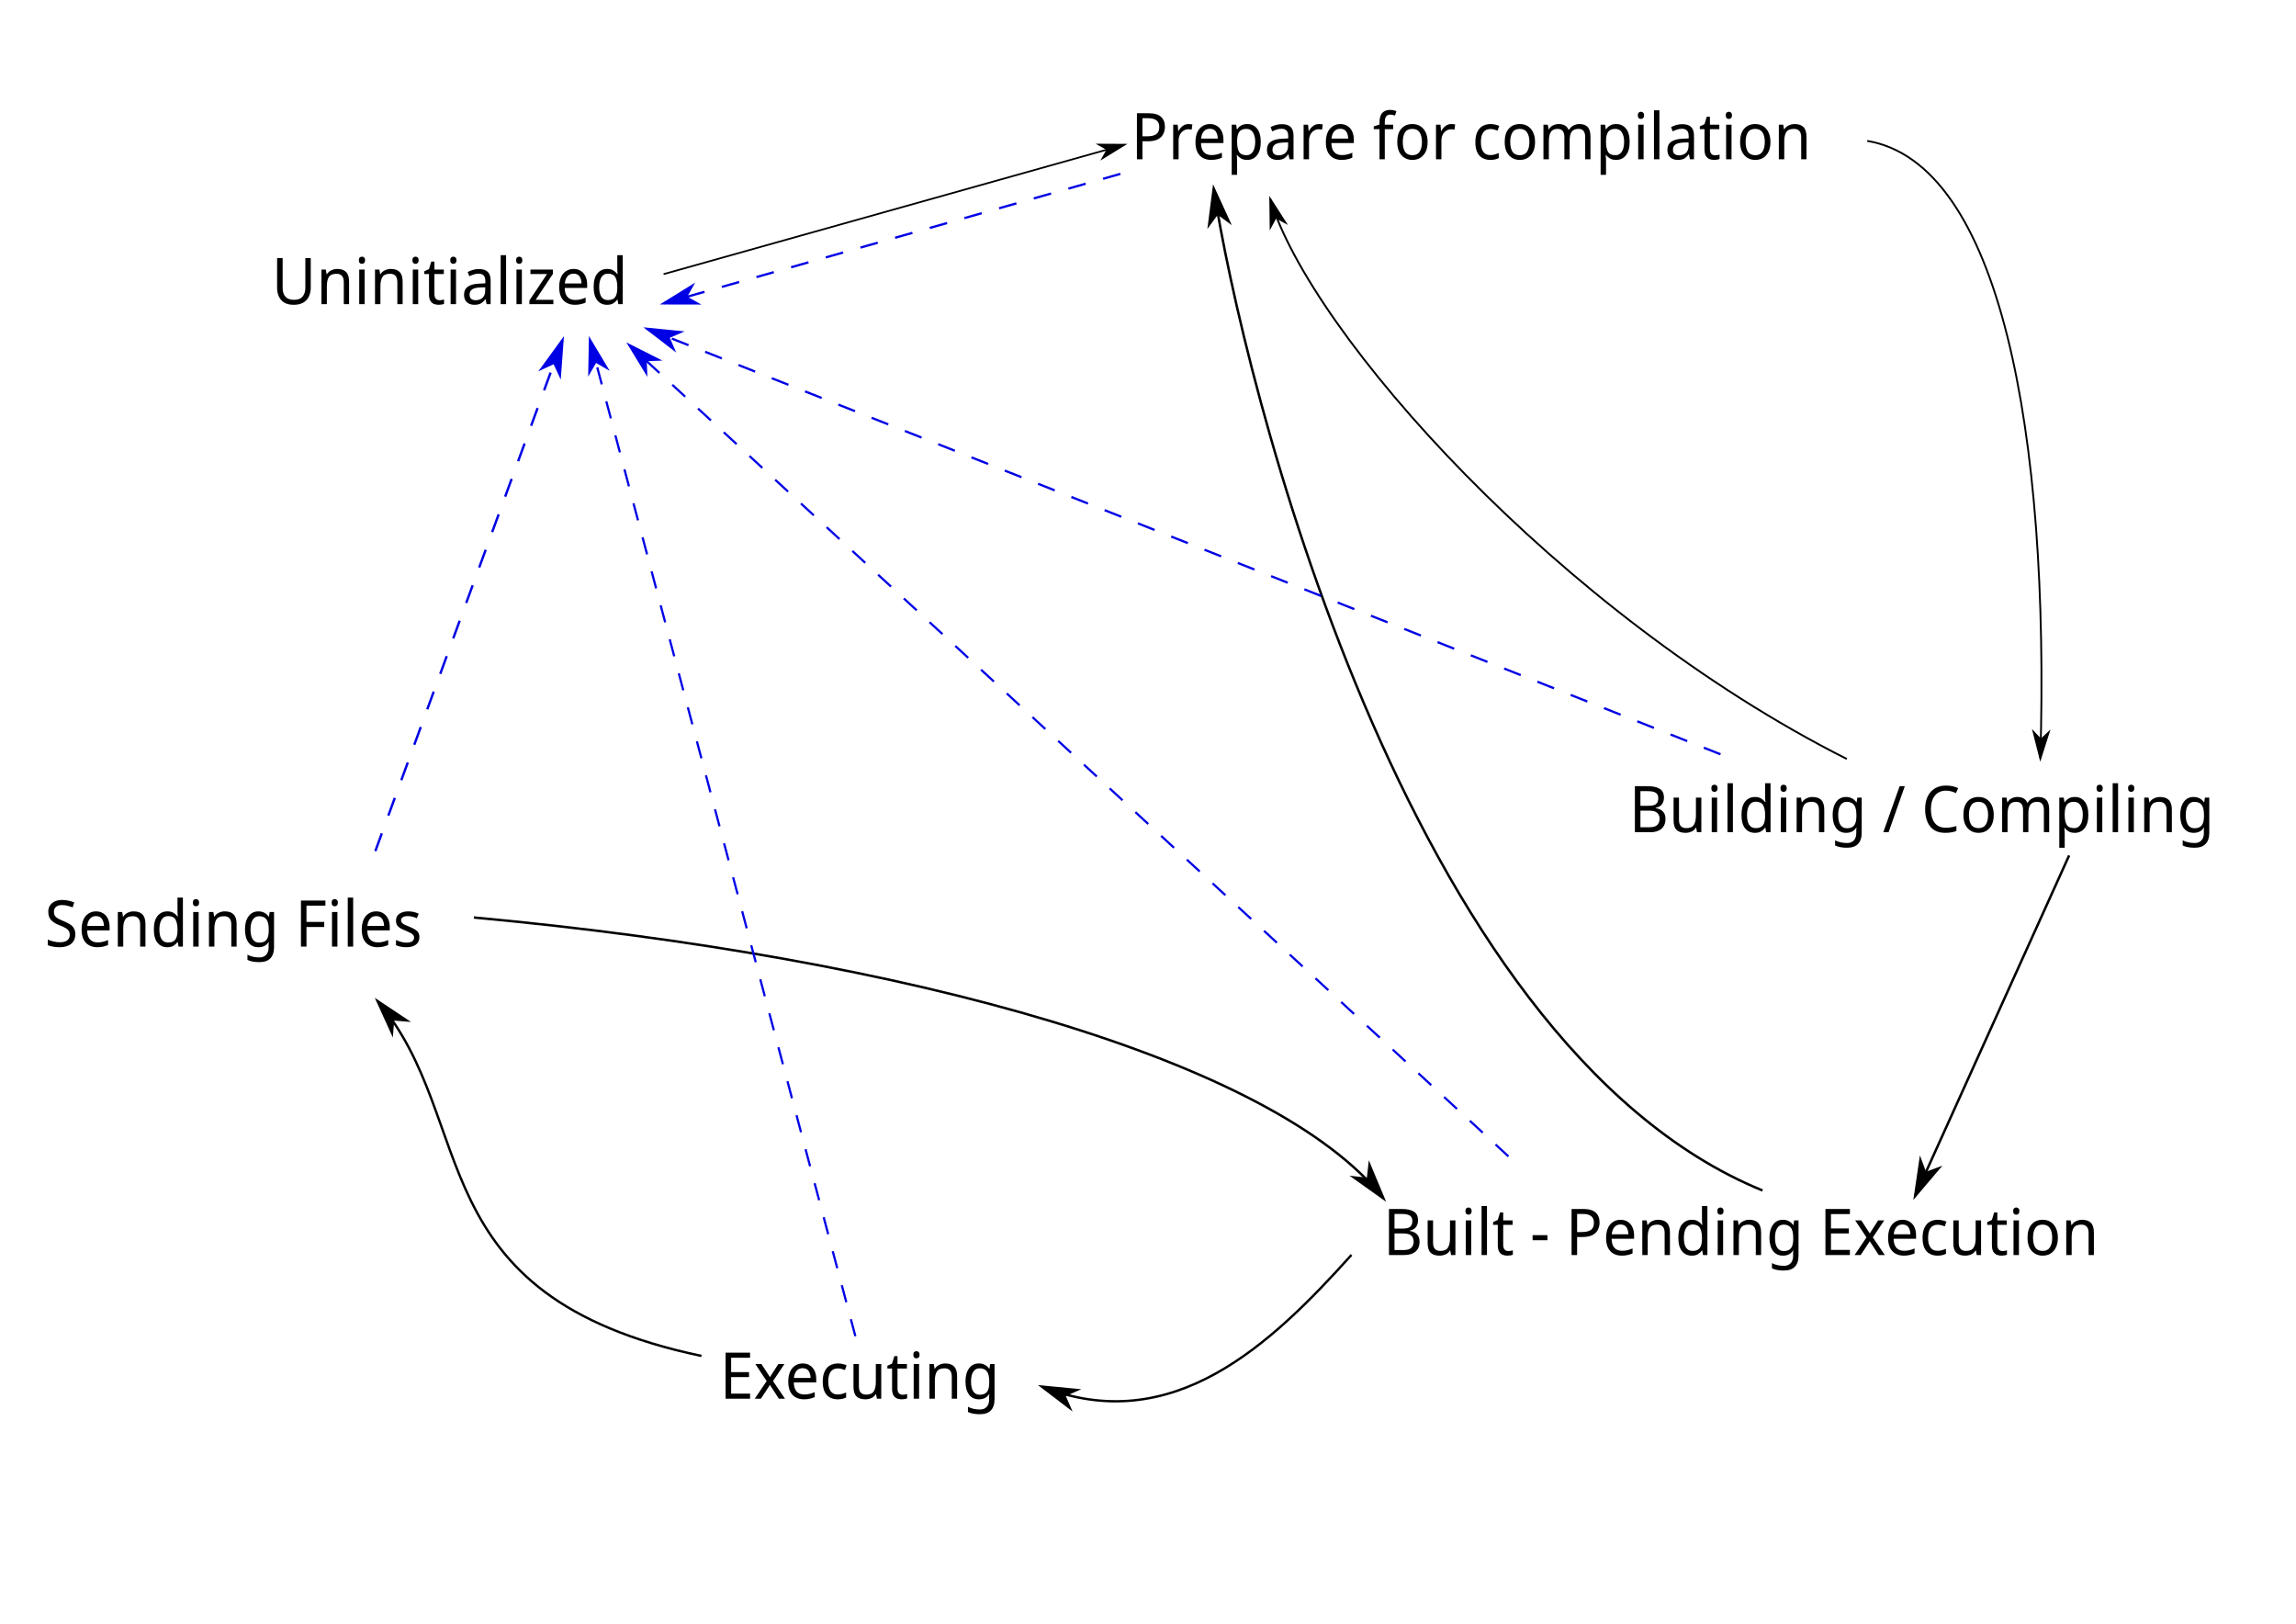
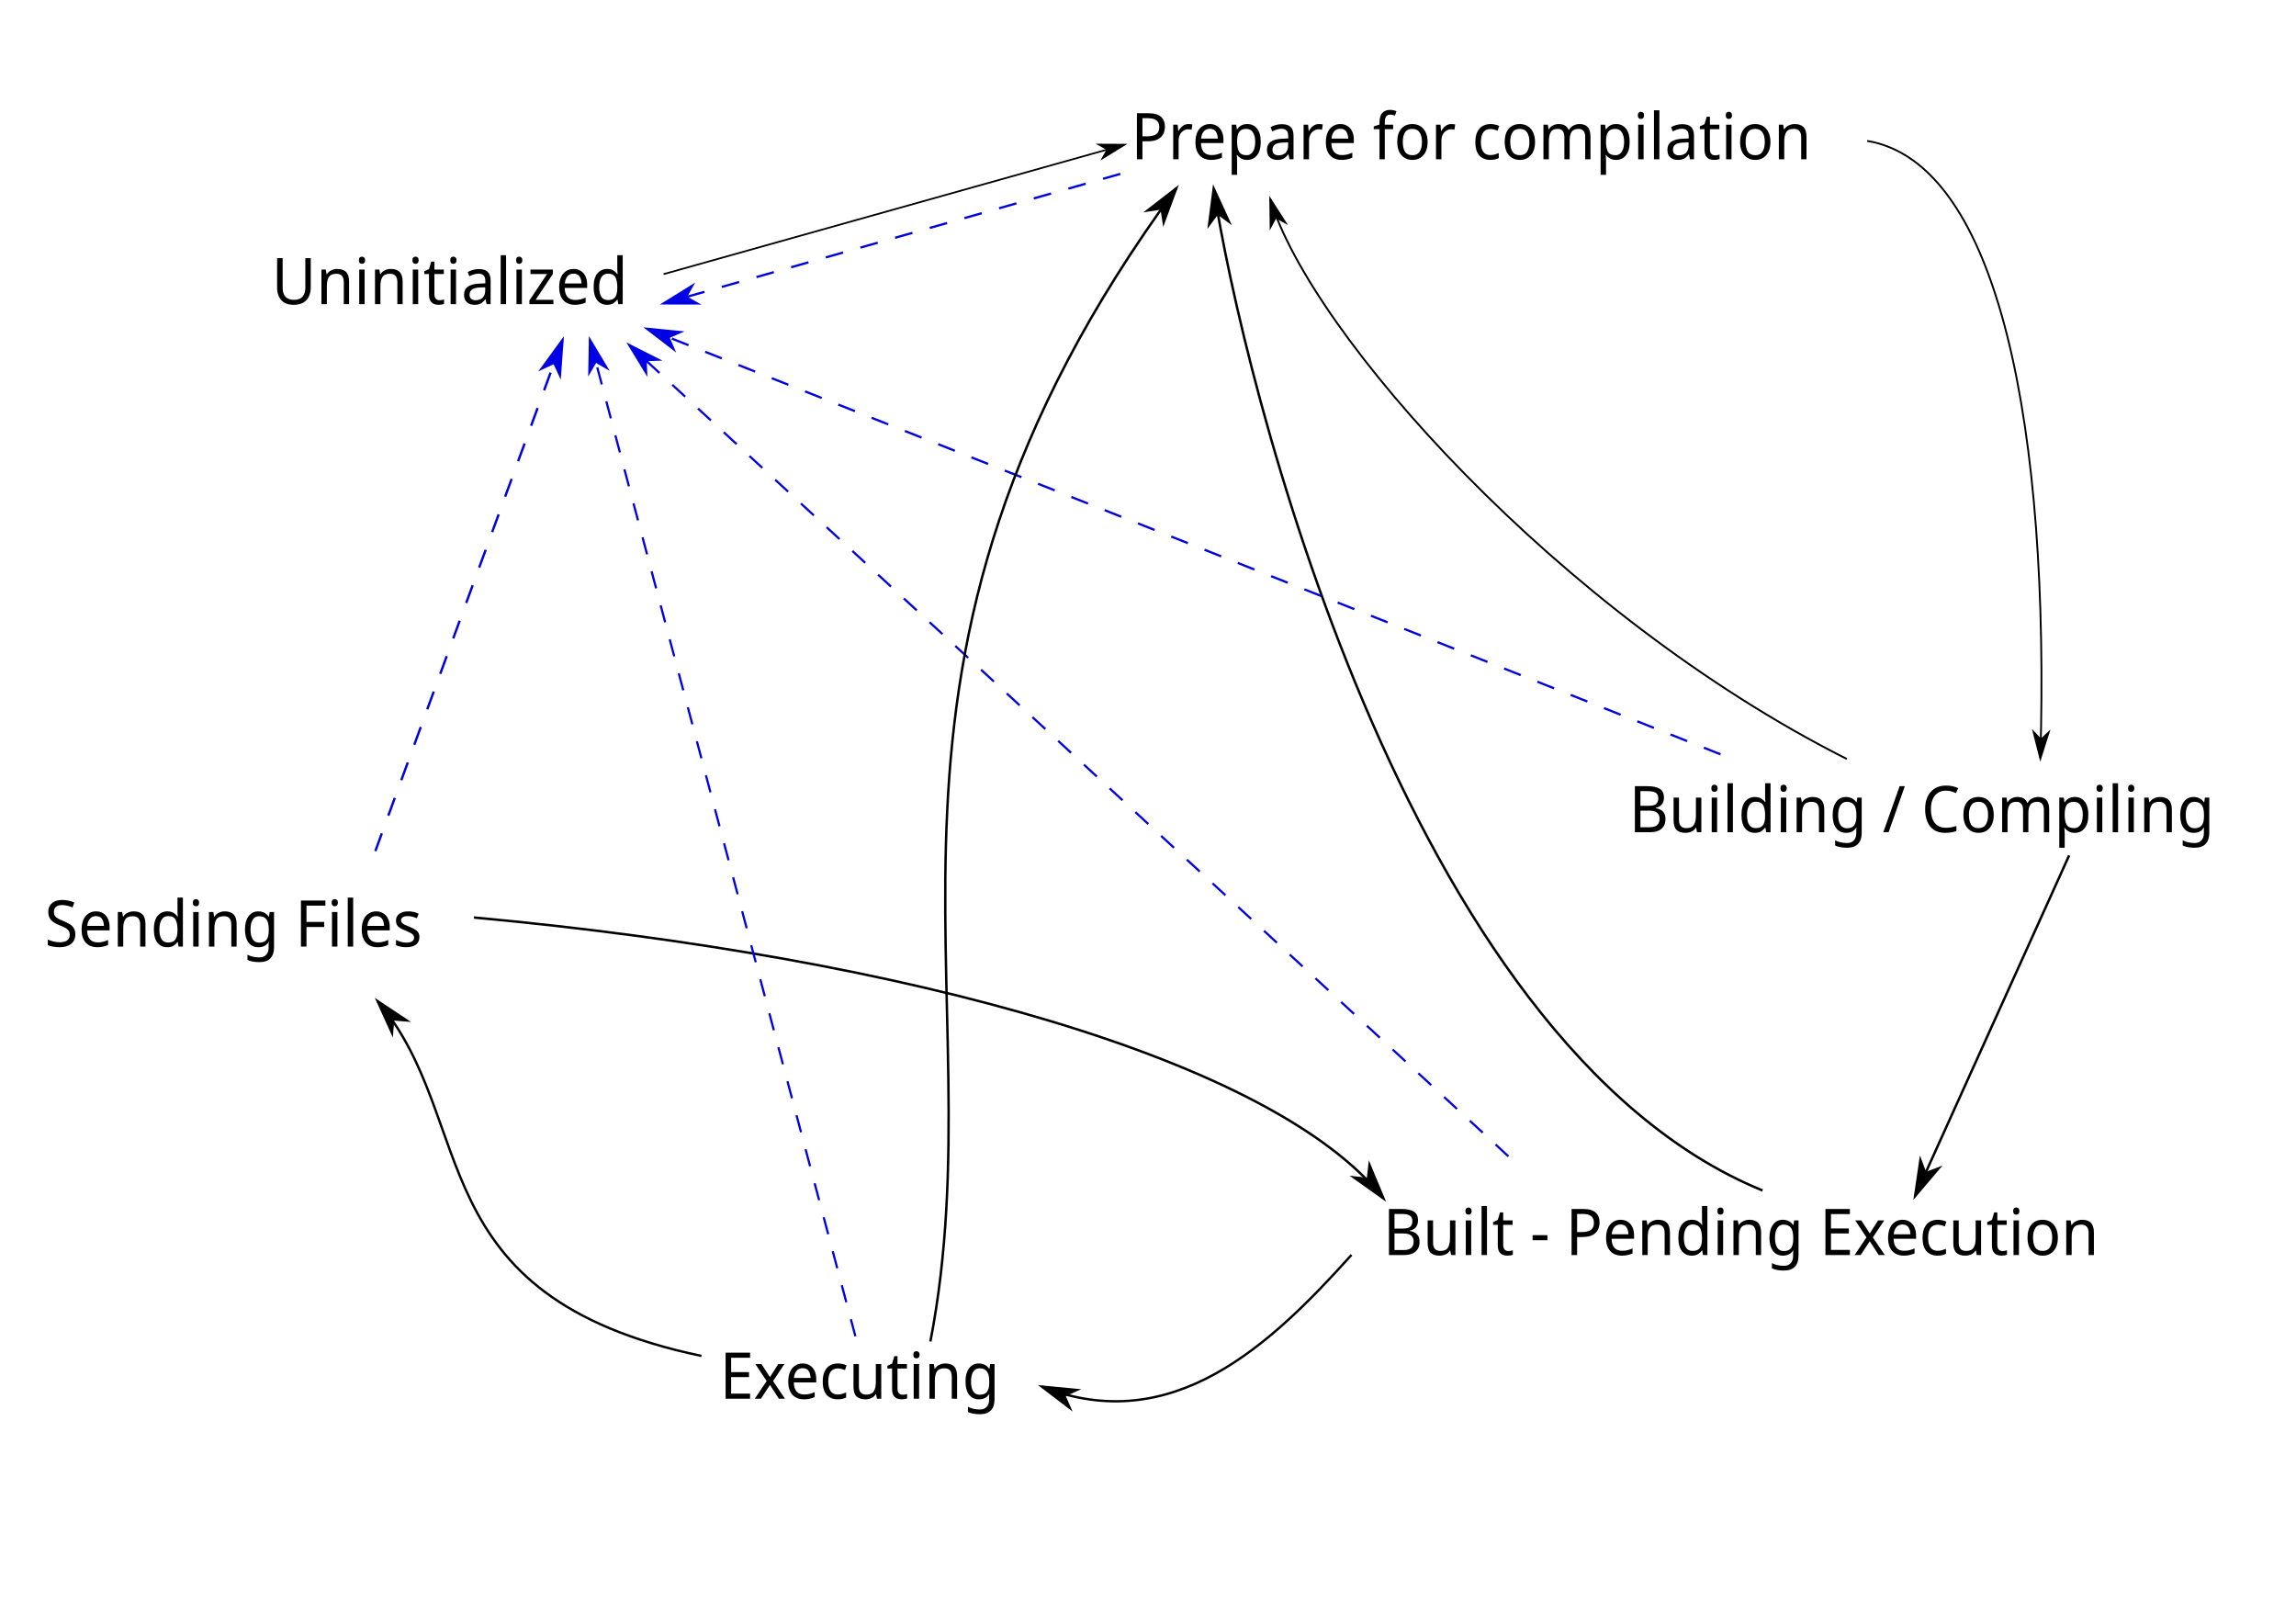
<svg xmlns="http://www.w3.org/2000/svg" width="297mm" height="210mm" viewBox="0 0 297 210" version="1.1" id="svg5">
  <defs id="defs2">
    <marker style="overflow:visible;" id="marker41550" refX="0.0" refY="0.0" orient="auto">
      <path transform="scale(0.8) rotate(180) translate(12.5,0)" style="fill-rule:evenodd;fill:context-stroke;stroke:context-stroke;stroke-width:1.0pt;" d="M 0.0,0.0 L 5.0,-5.0 L -12.5,0.0 L 5.0,5.0 L 0.0,0.0 z " id="path41548" />
    </marker>
    <marker style="overflow:visible;" id="Arrow1Lend" refX="0.0" refY="0.0" orient="auto">
      <path transform="scale(0.8) rotate(180) translate(12.5,0)" style="fill-rule:evenodd;fill:context-stroke;stroke:context-stroke;stroke-width:1.0pt;" d="M 0.0,0.0 L 5.0,-5.0 L -12.5,0.0 L 5.0,5.0 L 0.0,0.0 z " id="path41244" />
    </marker>
    <marker style="overflow:visible" id="Arrow1Lend-3" refX="0" refY="0" orient="auto">
      <path transform="matrix(-0.8,0,0,-0.8,-10,0)" style="fill:context-stroke;fill-rule:evenodd;stroke:context-stroke;stroke-width:1pt" d="M 0,0 5,-5 -12.5,0 5,5 Z" id="path41244-1" />
    </marker>
    <marker style="overflow:visible" id="Arrow1Lend-2" refX="0" refY="0" orient="auto">
      <path transform="matrix(-0.8,0,0,-0.8,-10,0)" style="fill:context-stroke;fill-rule:evenodd;stroke:context-stroke;stroke-width:1pt" d="M 0,0 5,-5 -12.5,0 5,5 Z" id="path41244-5" />
    </marker>
    <marker style="overflow:visible" id="Arrow1Lend-34" refX="0" refY="0" orient="auto">
      <path transform="matrix(-0.8,0,0,-0.8,-10,0)" style="fill:context-stroke;fill-rule:evenodd;stroke:context-stroke;stroke-width:1pt" d="M 0,0 5,-5 -12.5,0 5,5 Z" id="path41244-9" />
    </marker>
    <marker style="overflow:visible" id="Arrow1Lend-7" refX="0" refY="0" orient="auto">
      <path transform="matrix(-0.8,0,0,-0.8,-10,0)" style="fill:context-stroke;fill-rule:evenodd;stroke:context-stroke;stroke-width:1pt" d="M 0,0 5,-5 -12.5,0 5,5 Z" id="path41244-97" />
    </marker>
    <marker style="overflow:visible" id="marker41550-3" refX="0" refY="0" orient="auto">
      <path transform="matrix(-0.8,0,0,-0.8,-10,0)" style="fill:context-stroke;fill-rule:evenodd;stroke:context-stroke;stroke-width:1pt" d="M 0,0 5,-5 -12.5,0 5,5 Z" id="path41548-1" />
    </marker>
  </defs>
  <g id="layer1">
    <text xml:space="preserve" style="font-size:8.123px;line-height:1.25;font-family:sans-serif;stroke-width:0.305" x="36.091" y="38.295" id="text1442" transform="scale(0.9734543,1.02727)">
      <tspan id="tspan1440" style="font-size:8.123px;stroke-width:0.305" x="36.091" y="38.295">Uninitialized</tspan>
    </text>
    <text xml:space="preserve" style="font-size:8.123px;line-height:1.25;font-family:sans-serif;stroke-width:0.305" x="150.296" y="20.053" id="text13794" transform="scale(0.9734543,1.02727)">
      <tspan id="tspan13792" style="stroke-width:0.305" x="150.296" y="20.053">Prepare for compilation</tspan>
    </text>
    <text xml:space="preserve" style="font-size:8.123px;line-height:1.25;font-family:sans-serif;stroke-width:0.305" x="216.468" y="104.779" id="text16086" transform="scale(0.9734543,1.02727)">
      <tspan id="tspan16084" style="stroke-width:0.305" x="216.468" y="104.779">Building / Compiling</tspan>
    </text>
    <text xml:space="preserve" style="font-size:8.123px;line-height:1.25;font-family:sans-serif;stroke-width:0.305" x="183.79" y="158.006" id="text18102" transform="scale(0.9734543,1.02727)">
      <tspan id="tspan18100" style="stroke-width:0.305" x="183.79" y="158.006">Built - Pending Execution</tspan>
    </text>
    <text xml:space="preserve" style="font-size:8.123px;line-height:1.25;font-family:sans-serif;stroke-width:0.305" x="95.642" y="176.099" id="text20944" transform="scale(0.9734543,1.02727)">
      <tspan id="tspan20942" style="stroke-width:0.305" x="95.642" y="176.099">Executing</tspan>
    </text>
    <text xml:space="preserve" style="font-size:8.123px;line-height:1.25;font-family:sans-serif;stroke-width:0.305" x="5.928" y="119.178" id="text22370" transform="scale(0.9734543,1.02727)">
      <tspan id="tspan22368" style="stroke-width:0.305" x="5.928" y="119.178">Sending Files</tspan>
    </text>
    <path style="fill:none;stroke:#000000;stroke-width:0.223px;stroke-linecap:butt;stroke-linejoin:miter;stroke-opacity:1;marker-end:url(#Arrow1Lend)" d="M 85.84,35.455 145.428,18.724" id="path41157" />
    <path style="fill:none;stroke:#000000;stroke-width:0.237px;stroke-linecap:butt;stroke-linejoin:miter;stroke-opacity:1;marker-end:url(#Arrow1Lend)" d="m 241.538,18.224 c 17.22,2.894 23.617,37.807 22.394,79.834" id="path41542" />
    <path style="fill:none;stroke:#000000;stroke-width:0.315;stroke-linecap:butt;stroke-linejoin:miter;stroke-miterlimit:4;stroke-dasharray:none;stroke-opacity:1;marker-end:url(#Arrow1Lend)" d="m 267.654,110.637 -19.903,44.003" id="path41544" />
    <path style="fill:none;stroke:#000000;stroke-width:0.305px;stroke-linecap:butt;stroke-linejoin:miter;stroke-opacity:1;marker-end:url(#marker41550)" d="m 174.823,162.3 c -10.449,11.625 -23.145,23.666 -40.012,17.053" id="path41546" />
    <path style="fill:none;stroke:#000000;stroke-width:0.315;stroke-linecap:butt;stroke-linejoin:miter;stroke-miterlimit:4;stroke-dasharray:none;stroke-opacity:1;marker-end:url(#marker41550)" d="M 227.992,153.969 C 181.501,134.965 160.624,48.112 157.008,24.436" id="path41558" />
    <path style="fill:none;stroke:#000000;stroke-width:0.305px;stroke-linecap:butt;stroke-linejoin:miter;stroke-opacity:1;marker-end:url(#Arrow1Lend)" d="M 90.737,175.37 C 53.882,167.605 62.094,145.03 48.862,129.503" id="path41560" />
    <path style="fill:none;stroke:#000000;stroke-width:0.315;stroke-linecap:butt;stroke-linejoin:miter;stroke-miterlimit:4;stroke-dasharray:none;stroke-opacity:1;marker-end:url(#Arrow1Lend)" d="M 61.3,118.663 C 117.823,123.883 164.708,137.15 178.928,154.958" id="path41562" />
    <path style="fill:none;stroke:#0000e5;stroke-width:0.305;stroke-linecap:butt;stroke-linejoin:miter;stroke-miterlimit:4;stroke-dasharray:2.441, 2.441;stroke-dashoffset:0;stroke-opacity:1;marker-end:url(#Arrow1Lend)" d="M 48.552,110.074 72.744,44.032" id="path48063" />
    <path style="fill:none;stroke:#0000e5;stroke-width:0.284;stroke-linecap:butt;stroke-linejoin:miter;stroke-miterlimit:4;stroke-dasharray:2.275, 2.275;stroke-dashoffset:0;stroke-opacity:1;marker-end:url(#Arrow1Lend-7)" d="M 110.648,172.816 76.32,43.992" id="path48063-9" />
    <path style="fill:none;stroke:#0000e5;stroke-width:0.29;stroke-linecap:butt;stroke-linejoin:miter;stroke-miterlimit:4;stroke-dasharray:2.316, 2.316;stroke-dashoffset:0;stroke-opacity:1;marker-end:url(#Arrow1Lend-2)" d="M 222.554,97.556 83.747,42.538" id="path48063-3" />
    <path style="fill:none;stroke:#0000e5;stroke-width:0.291;stroke-linecap:butt;stroke-linejoin:miter;stroke-miterlimit:4;stroke-dasharray:2.33, 2.33;stroke-dashoffset:0;stroke-opacity:1;marker-end:url(#Arrow1Lend-3)" d="M 144.927,22.488 85.897,39.226" id="path48063-5" />
    <path style="fill:none;stroke:#0000e5;stroke-width:0.283;stroke-linecap:butt;stroke-linejoin:miter;stroke-miterlimit:4;stroke-dasharray:2.264, 2.264;stroke-dashoffset:0;stroke-opacity:1;marker-end:url(#Arrow1Lend-34)" d="M 195.122,149.557 81.425,44.653" id="path48063-37" />
    <path style="fill:none;stroke:#000000;stroke-width:0.242;stroke-linecap:butt;stroke-linejoin:miter;stroke-miterlimit:4;stroke-dasharray:none;stroke-opacity:1;marker-end:url(#marker41550-3)" d="M 238.893,98.16 C 201.64,79.389 169.503,43.046 164.325,25.778" id="path41558-1" />
+     <path style="fill:none;stroke:#000000;stroke-width:0.315;stroke-linecap:butt;stroke-linejoin:miter;stroke-miterlimit:4;stroke-dasharray:none;stroke-opacity:1;marker-end:url(#marker41550)" d="M 120.352,173.5 C 129.249,127.535 106.651,86.312 152.131,24.393" id="path935" />
  </g>
</svg>
